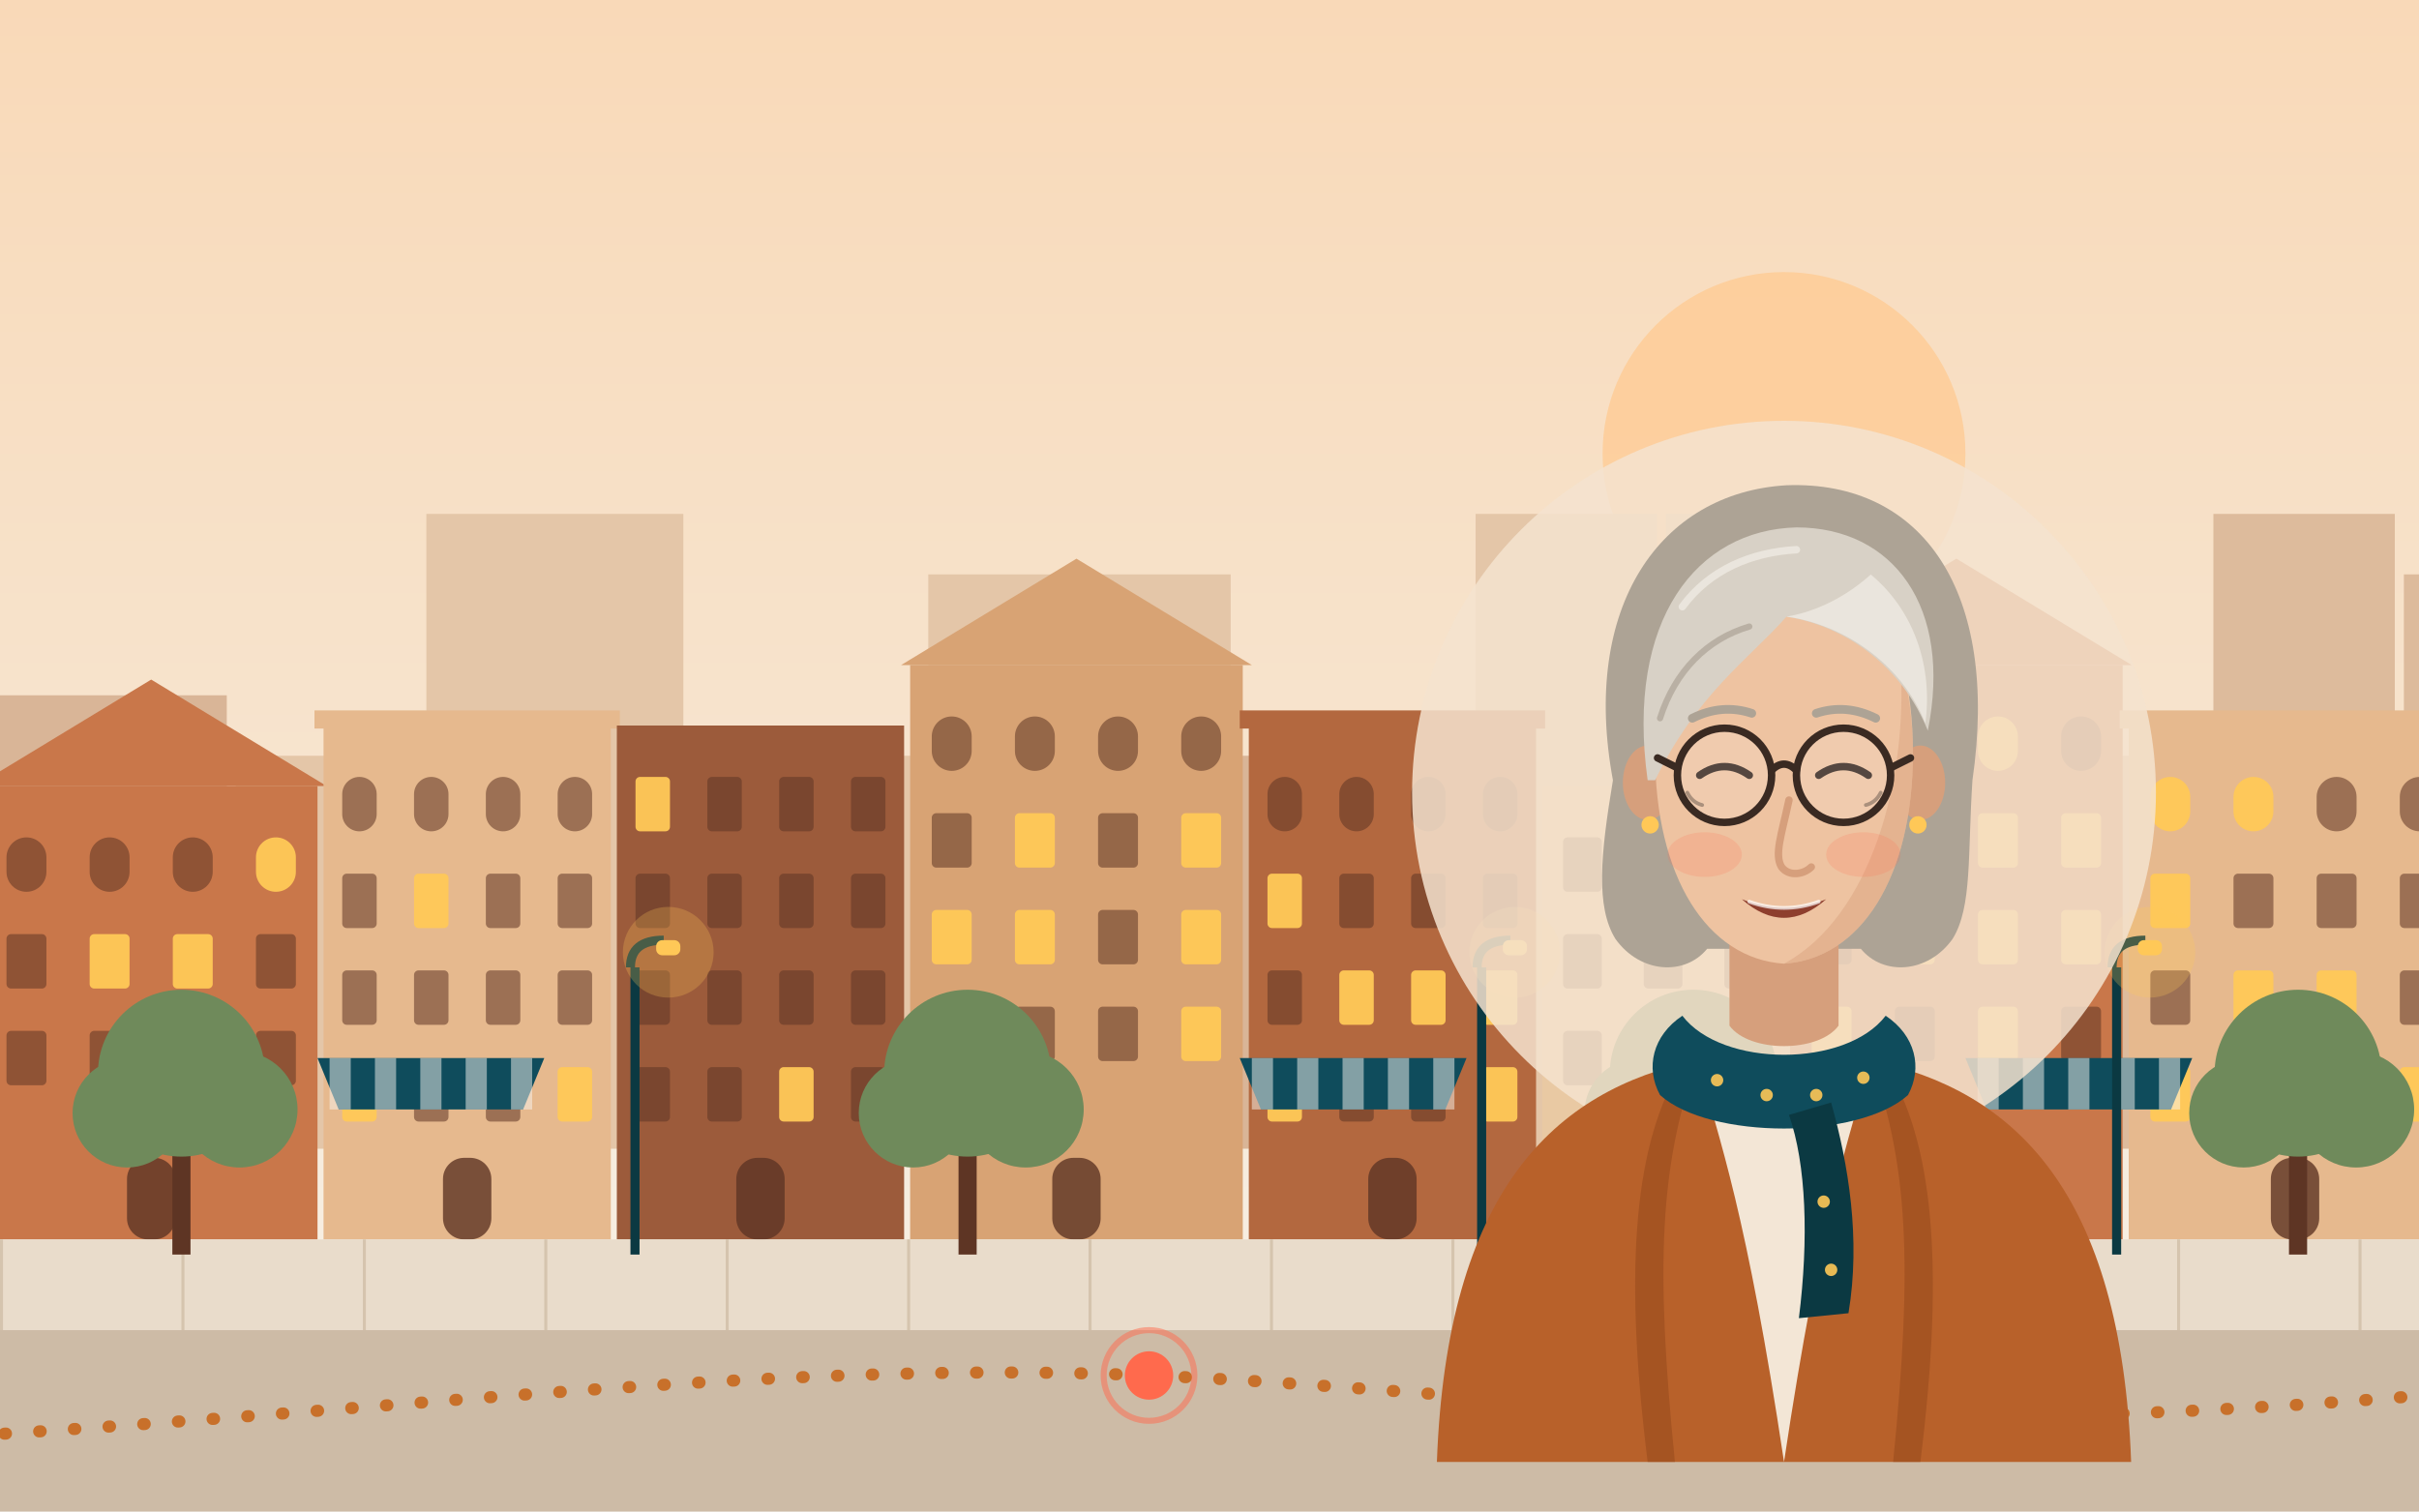
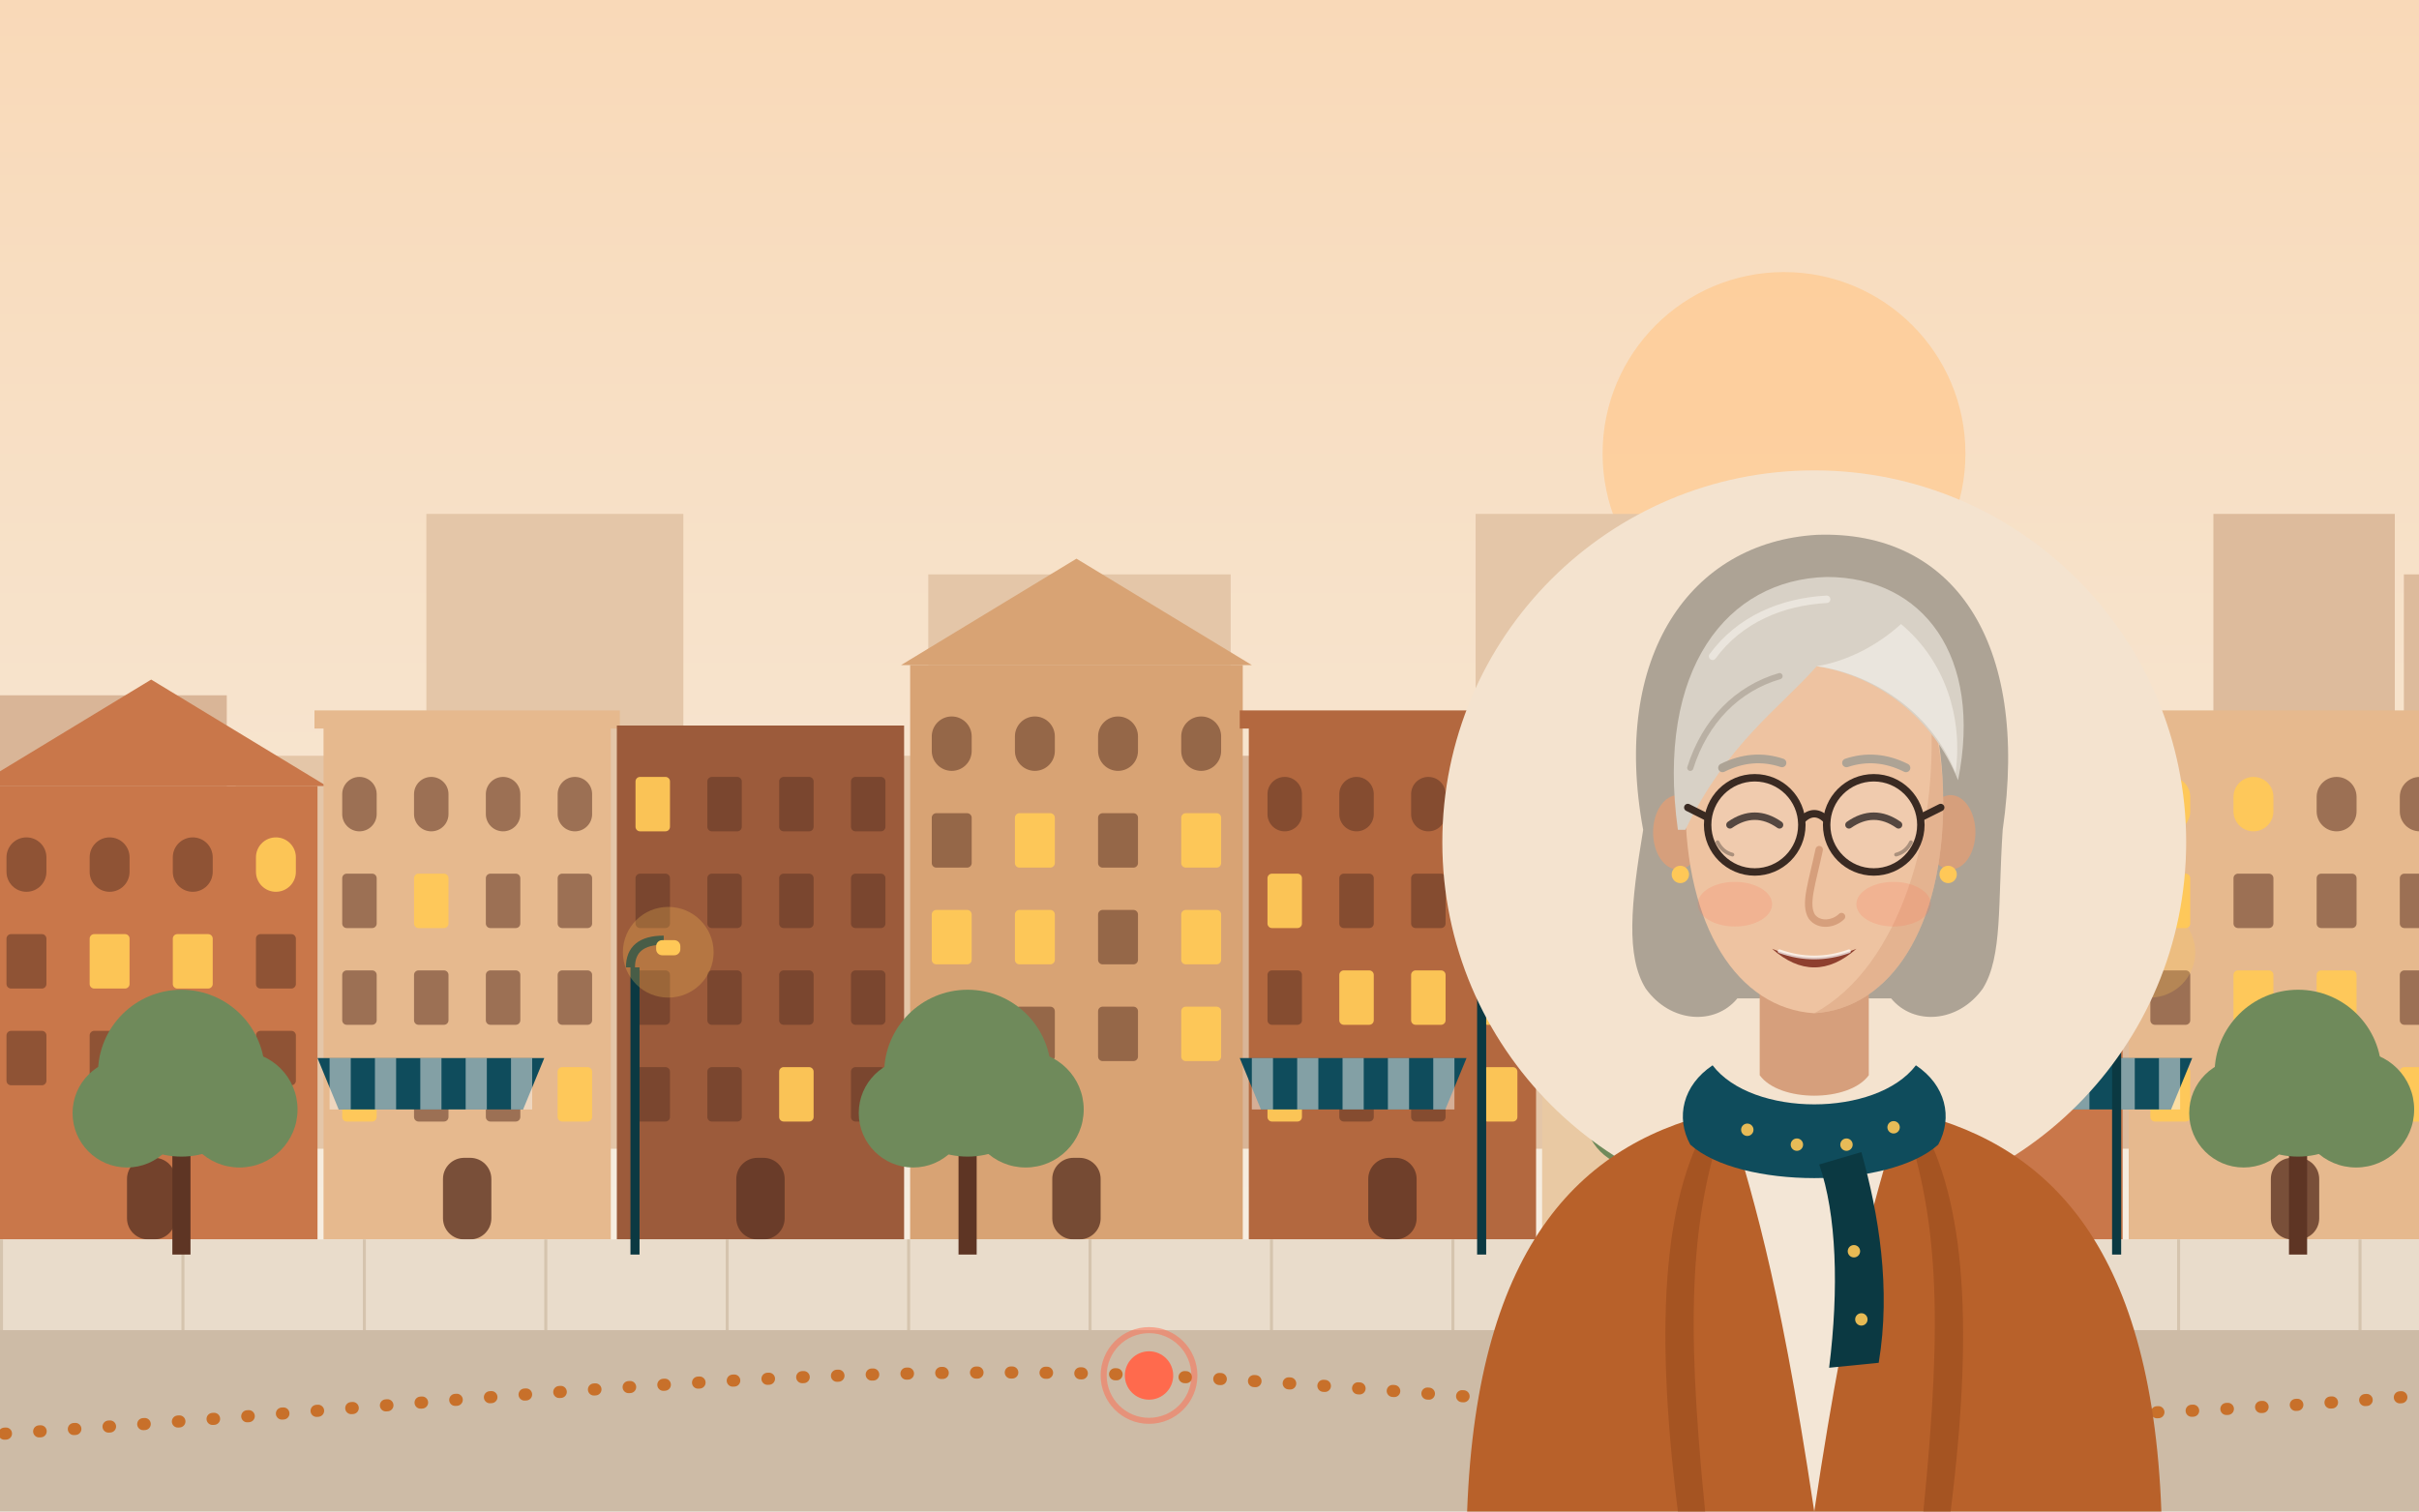
<svg xmlns="http://www.w3.org/2000/svg" viewBox="0 0 1600 1000" width="1600" height="1000" role="img">
  <defs>
    <linearGradient id="sky" x1="0" y1="0" x2="0" y2="1">
      <stop offset="0" stop-color="#F9D9B8" />
      <stop offset=".6" stop-color="#F6E6D2" />
      <stop offset="1" stop-color="#F7F4EE" />
    </linearGradient>
    <linearGradient id="fade" x1="0" y1="0" x2="1" y2="0">
      <stop offset="0" stop-color="#F4E3CF" stop-opacity="0" />
      <stop offset=".55" stop-color="#F4E3CF" stop-opacity=".0" />
      <stop offset="1" stop-color="#F4E3CF" stop-opacity=".0" />
    </linearGradient>
  </defs>
  <rect width="1600" height="1000" fill="url(#sky)" />
  <circle cx="1180" cy="300" r="120" fill="#FFC98E" opacity=".7" />
  <rect x="-20" y="460" width="170" height="300" fill="#D9B597" />
  <rect x="156" y="500" width="120" height="260" fill="#E4C6A8" />
  <rect x="282" y="340" width="170" height="420" fill="#E4C6A8" />
  <rect x="458" y="500" width="150" height="260" fill="#E4C6A8" />
  <rect x="614" y="380" width="200" height="380" fill="#E4C6A8" />
  <rect x="820" y="500" width="150" height="260" fill="#D9B597" />
  <rect x="976" y="340" width="120" height="420" fill="#E4C6A8" />
  <rect x="1102" y="340" width="150" height="420" fill="#E4C6A8" />
  <rect x="1258" y="500" width="200" height="260" fill="#DDBB9C" />
  <rect x="1464" y="340" width="120" height="420" fill="#DDBB9C" />
  <rect x="1590" y="380" width="170" height="380" fill="#DDBB9C" />
  <rect x="-10" y="520" width="220" height="300" fill="#C9774A" />
  <path d="M-16 520 L100 449.6 L216 520Z" fill="#C9774A" />
  <rect x="4.3" y="554" width="26.4" height="36" rx="13.2" fill="#5E3524" opacity="0.55" />
  <rect x="59.3" y="554" width="26.4" height="36" rx="13.2" fill="#5E3524" opacity="0.55" />
  <rect x="114.3" y="554" width="26.4" height="36" rx="13.2" fill="#5E3524" opacity="0.55" />
  <rect x="169.3" y="554" width="26.4" height="36" rx="13.2" fill="#FFC857" opacity="0.95" />
  <rect x="4.3" y="618" width="26.4" height="36" rx="3" fill="#5E3524" opacity="0.55" />
  <rect x="59.3" y="618" width="26.4" height="36" rx="3" fill="#FFC857" opacity="0.95" />
  <rect x="114.3" y="618" width="26.4" height="36" rx="3" fill="#FFC857" opacity="0.95" />
  <rect x="169.3" y="618" width="26.4" height="36" rx="3" fill="#5E3524" opacity="0.55" />
  <rect x="4.3" y="682" width="26.4" height="36" rx="3" fill="#5E3524" opacity="0.55" />
  <rect x="59.3" y="682" width="26.4" height="36" rx="3" fill="#5E3524" opacity="0.55" />
  <rect x="114.3" y="682" width="26.4" height="36" rx="3" fill="#5E3524" opacity="0.55" />
  <rect x="169.3" y="682" width="26.4" height="36" rx="3" fill="#5E3524" opacity="0.55" />
  <rect x="84" y="766" width="32" height="54" rx="14" fill="#5E3524" opacity=".8" />
  <rect x="214" y="480" width="190" height="340" fill="#E6B98E" />
  <rect x="208" y="470" width="202" height="12" fill="#E6B98E" />
  <rect x="226.35" y="514" width="22.8" height="36" rx="11.4" fill="#5E3524" opacity="0.55" />
  <rect x="273.85" y="514" width="22.8" height="36" rx="11.4" fill="#5E3524" opacity="0.55" />
  <rect x="321.35" y="514" width="22.8" height="36" rx="11.4" fill="#5E3524" opacity="0.55" />
  <rect x="368.85" y="514" width="22.8" height="36" rx="11.4" fill="#5E3524" opacity="0.55" />
  <rect x="226.35" y="578" width="22.8" height="36" rx="3" fill="#5E3524" opacity="0.55" />
  <rect x="273.85" y="578" width="22.8" height="36" rx="3" fill="#FFC857" opacity="0.95" />
  <rect x="321.35" y="578" width="22.8" height="36" rx="3" fill="#5E3524" opacity="0.55" />
  <rect x="368.85" y="578" width="22.8" height="36" rx="3" fill="#5E3524" opacity="0.55" />
  <rect x="226.35" y="642" width="22.8" height="36" rx="3" fill="#5E3524" opacity="0.55" />
  <rect x="273.85" y="642" width="22.8" height="36" rx="3" fill="#5E3524" opacity="0.55" />
  <rect x="321.35" y="642" width="22.8" height="36" rx="3" fill="#5E3524" opacity="0.55" />
  <rect x="368.85" y="642" width="22.8" height="36" rx="3" fill="#5E3524" opacity="0.55" />
  <rect x="226.35" y="706" width="22.8" height="36" rx="3" fill="#FFC857" opacity="0.95" />
  <rect x="273.85" y="706" width="22.8" height="36" rx="3" fill="#5E3524" opacity="0.55" />
  <rect x="321.35" y="706" width="22.8" height="36" rx="3" fill="#5E3524" opacity="0.55" />
  <rect x="368.85" y="706" width="22.8" height="36" rx="3" fill="#FFC857" opacity="0.95" />
  <rect x="293" y="766" width="32" height="54" rx="14" fill="#5E3524" opacity=".8" />
  <rect x="408" y="480" width="190" height="340" fill="#9C5B3B" />
  <rect x="420.35" y="514" width="22.8" height="36" rx="3" fill="#FFC857" opacity="0.95" />
  <rect x="467.85" y="514" width="22.8" height="36" rx="3" fill="#5E3524" opacity="0.55" />
  <rect x="515.35" y="514" width="22.8" height="36" rx="3" fill="#5E3524" opacity="0.55" />
  <rect x="562.85" y="514" width="22.8" height="36" rx="3" fill="#5E3524" opacity="0.55" />
  <rect x="420.35" y="578" width="22.8" height="36" rx="3" fill="#5E3524" opacity="0.55" />
  <rect x="467.85" y="578" width="22.8" height="36" rx="3" fill="#5E3524" opacity="0.55" />
  <rect x="515.35" y="578" width="22.8" height="36" rx="3" fill="#5E3524" opacity="0.55" />
  <rect x="562.85" y="578" width="22.8" height="36" rx="3" fill="#5E3524" opacity="0.55" />
  <rect x="420.35" y="642" width="22.8" height="36" rx="3" fill="#5E3524" opacity="0.55" />
  <rect x="467.85" y="642" width="22.8" height="36" rx="3" fill="#5E3524" opacity="0.55" />
  <rect x="515.35" y="642" width="22.8" height="36" rx="3" fill="#5E3524" opacity="0.55" />
  <rect x="562.85" y="642" width="22.8" height="36" rx="3" fill="#5E3524" opacity="0.55" />
  <rect x="420.35" y="706" width="22.8" height="36" rx="3" fill="#5E3524" opacity="0.55" />
  <rect x="467.85" y="706" width="22.8" height="36" rx="3" fill="#5E3524" opacity="0.55" />
  <rect x="515.35" y="706" width="22.8" height="36" rx="3" fill="#FFC857" opacity="0.95" />
  <rect x="562.85" y="706" width="22.8" height="36" rx="3" fill="#5E3524" opacity="0.55" />
  <rect x="487" y="766" width="32" height="54" rx="14" fill="#5E3524" opacity=".8" />
  <rect x="602" y="440" width="220" height="380" fill="#D8A374" />
  <path d="M596 440 L712 369.6 L828 440Z" fill="#D8A374" />
  <rect x="616.3" y="474" width="26.4" height="36" rx="13.2" fill="#5E3524" opacity="0.55" />
  <rect x="671.3" y="474" width="26.4" height="36" rx="13.2" fill="#5E3524" opacity="0.55" />
  <rect x="726.3" y="474" width="26.4" height="36" rx="13.2" fill="#5E3524" opacity="0.55" />
  <rect x="781.3" y="474" width="26.4" height="36" rx="13.2" fill="#5E3524" opacity="0.55" />
  <rect x="616.3" y="538" width="26.4" height="36" rx="3" fill="#5E3524" opacity="0.55" />
  <rect x="671.3" y="538" width="26.4" height="36" rx="3" fill="#FFC857" opacity="0.95" />
  <rect x="726.3" y="538" width="26.4" height="36" rx="3" fill="#5E3524" opacity="0.55" />
  <rect x="781.3" y="538" width="26.4" height="36" rx="3" fill="#FFC857" opacity="0.95" />
  <rect x="616.3" y="602" width="26.4" height="36" rx="3" fill="#FFC857" opacity="0.95" />
  <rect x="671.3" y="602" width="26.4" height="36" rx="3" fill="#FFC857" opacity="0.95" />
  <rect x="726.3" y="602" width="26.4" height="36" rx="3" fill="#5E3524" opacity="0.55" />
  <rect x="781.3" y="602" width="26.4" height="36" rx="3" fill="#FFC857" opacity="0.95" />
  <rect x="616.3" y="666" width="26.4" height="36" rx="3" fill="#FFC857" opacity="0.95" />
  <rect x="671.3" y="666" width="26.4" height="36" rx="3" fill="#5E3524" opacity="0.55" />
  <rect x="726.3" y="666" width="26.4" height="36" rx="3" fill="#5E3524" opacity="0.55" />
  <rect x="781.3" y="666" width="26.4" height="36" rx="3" fill="#FFC857" opacity="0.95" />
  <rect x="696" y="766" width="32" height="54" rx="14" fill="#5E3524" opacity=".8" />
  <rect x="826" y="480" width="190" height="340" fill="#B3683F" />
  <rect x="820" y="470" width="202" height="12" fill="#B3683F" />
  <rect x="838.35" y="514" width="22.8" height="36" rx="11.4" fill="#5E3524" opacity="0.55" />
  <rect x="885.85" y="514" width="22.8" height="36" rx="11.4" fill="#5E3524" opacity="0.55" />
  <rect x="933.35" y="514" width="22.8" height="36" rx="11.4" fill="#5E3524" opacity="0.55" />
  <rect x="980.85" y="514" width="22.8" height="36" rx="11.4" fill="#5E3524" opacity="0.55" />
  <rect x="838.35" y="578" width="22.8" height="36" rx="3" fill="#FFC857" opacity="0.95" />
  <rect x="885.85" y="578" width="22.8" height="36" rx="3" fill="#5E3524" opacity="0.55" />
  <rect x="933.35" y="578" width="22.8" height="36" rx="3" fill="#5E3524" opacity="0.55" />
  <rect x="980.85" y="578" width="22.8" height="36" rx="3" fill="#5E3524" opacity="0.55" />
  <rect x="838.35" y="642" width="22.8" height="36" rx="3" fill="#5E3524" opacity="0.55" />
  <rect x="885.85" y="642" width="22.8" height="36" rx="3" fill="#FFC857" opacity="0.95" />
  <rect x="933.35" y="642" width="22.8" height="36" rx="3" fill="#FFC857" opacity="0.95" />
  <rect x="980.85" y="642" width="22.8" height="36" rx="3" fill="#FFC857" opacity="0.95" />
  <rect x="838.35" y="706" width="22.8" height="36" rx="3" fill="#FFC857" opacity="0.95" />
  <rect x="885.85" y="706" width="22.8" height="36" rx="3" fill="#5E3524" opacity="0.55" />
  <rect x="933.35" y="706" width="22.8" height="36" rx="3" fill="#5E3524" opacity="0.55" />
  <rect x="980.85" y="706" width="22.8" height="36" rx="3" fill="#FFC857" opacity="0.95" />
  <rect x="905" y="766" width="32" height="54" rx="14" fill="#5E3524" opacity=".8" />
  <rect x="1020" y="520" width="160" height="300" fill="#E9C9A3" />
  <rect x="1033.87" y="554" width="25.6" height="36" rx="3" fill="#5E3524" opacity="0.55" />
  <rect x="1087.2" y="554" width="25.6" height="36" rx="3" fill="#5E3524" opacity="0.55" />
  <rect x="1140.53" y="554" width="25.6" height="36" rx="3" fill="#5E3524" opacity="0.55" />
  <rect x="1033.87" y="618" width="25.6" height="36" rx="3" fill="#5E3524" opacity="0.55" />
  <rect x="1087.2" y="618" width="25.6" height="36" rx="3" fill="#5E3524" opacity="0.55" />
  <rect x="1140.53" y="618" width="25.6" height="36" rx="3" fill="#5E3524" opacity="0.55" />
  <rect x="1033.87" y="682" width="25.6" height="36" rx="3" fill="#5E3524" opacity="0.55" />
  <rect x="1087.2" y="682" width="25.6" height="36" rx="3" fill="#5E3524" opacity="0.55" />
  <rect x="1140.53" y="682" width="25.6" height="36" rx="3" fill="#FFC857" opacity="0.95" />
  <rect x="1084" y="766" width="32" height="54" rx="14" fill="#5E3524" opacity=".8" />
  <rect x="1184" y="440" width="220" height="380" fill="#C9774A" />
  <path d="M1178 440 L1294 369.6 L1410 440Z" fill="#C9774A" />
  <rect x="1198.3" y="474" width="26.4" height="36" rx="13.2" fill="#5E3524" opacity="0.55" />
  <rect x="1253.3" y="474" width="26.4" height="36" rx="13.2" fill="#5E3524" opacity="0.55" />
  <rect x="1308.3" y="474" width="26.4" height="36" rx="13.2" fill="#FFC857" opacity="0.95" />
  <rect x="1363.3" y="474" width="26.4" height="36" rx="13.2" fill="#5E3524" opacity="0.55" />
  <rect x="1198.3" y="538" width="26.4" height="36" rx="3" fill="#FFC857" opacity="0.95" />
  <rect x="1253.3" y="538" width="26.4" height="36" rx="3" fill="#FFC857" opacity="0.95" />
  <rect x="1308.3" y="538" width="26.4" height="36" rx="3" fill="#FFC857" opacity="0.95" />
  <rect x="1363.3" y="538" width="26.4" height="36" rx="3" fill="#FFC857" opacity="0.95" />
  <rect x="1198.3" y="602" width="26.4" height="36" rx="3" fill="#5E3524" opacity="0.55" />
  <rect x="1253.3" y="602" width="26.4" height="36" rx="3" fill="#FFC857" opacity="0.95" />
  <rect x="1308.3" y="602" width="26.4" height="36" rx="3" fill="#FFC857" opacity="0.95" />
  <rect x="1363.3" y="602" width="26.4" height="36" rx="3" fill="#FFC857" opacity="0.95" />
  <rect x="1198.3" y="666" width="26.4" height="36" rx="3" fill="#FFC857" opacity="0.95" />
  <rect x="1253.3" y="666" width="26.4" height="36" rx="3" fill="#5E3524" opacity="0.55" />
  <rect x="1308.3" y="666" width="26.4" height="36" rx="3" fill="#FFC857" opacity="0.95" />
  <rect x="1363.3" y="666" width="26.4" height="36" rx="3" fill="#5E3524" opacity="0.55" />
  <rect x="1278" y="766" width="32" height="54" rx="14" fill="#5E3524" opacity=".8" />
  <rect x="1408" y="480" width="220" height="340" fill="#E6B98E" />
  <rect x="1402" y="470" width="232" height="12" fill="#E6B98E" />
  <rect x="1422.3" y="514" width="26.4" height="36" rx="13.2" fill="#FFC857" opacity="0.95" />
  <rect x="1477.3" y="514" width="26.4" height="36" rx="13.2" fill="#FFC857" opacity="0.95" />
  <rect x="1532.3" y="514" width="26.4" height="36" rx="13.2" fill="#5E3524" opacity="0.55" />
  <rect x="1587.3" y="514" width="26.4" height="36" rx="13.2" fill="#5E3524" opacity="0.55" />
  <rect x="1422.3" y="578" width="26.4" height="36" rx="3" fill="#FFC857" opacity="0.95" />
  <rect x="1477.3" y="578" width="26.4" height="36" rx="3" fill="#5E3524" opacity="0.55" />
  <rect x="1532.3" y="578" width="26.4" height="36" rx="3" fill="#5E3524" opacity="0.55" />
  <rect x="1587.3" y="578" width="26.4" height="36" rx="3" fill="#5E3524" opacity="0.55" />
  <rect x="1422.3" y="642" width="26.4" height="36" rx="3" fill="#5E3524" opacity="0.55" />
  <rect x="1477.3" y="642" width="26.4" height="36" rx="3" fill="#FFC857" opacity="0.95" />
  <rect x="1532.3" y="642" width="26.4" height="36" rx="3" fill="#FFC857" opacity="0.95" />
  <rect x="1587.3" y="642" width="26.4" height="36" rx="3" fill="#5E3524" opacity="0.55" />
  <rect x="1422.3" y="706" width="26.4" height="36" rx="3" fill="#FFC857" opacity="0.95" />
  <rect x="1477.3" y="706" width="26.4" height="36" rx="3" fill="#5E3524" opacity="0.55" />
  <rect x="1532.3" y="706" width="26.4" height="36" rx="3" fill="#FFC857" opacity="0.95" />
  <rect x="1587.3" y="706" width="26.4" height="36" rx="3" fill="#FFC857" opacity="0.95" />
  <rect x="1502" y="766" width="32" height="54" rx="14" fill="#5E3524" opacity=".8" />
  <path d="M210 700 h150 l-14 34 h-122z" fill="#0F4C5C" />
  <rect x="218" y="700" width="14" height="34" fill="#F7F4EE" opacity=".5" />
  <rect x="248" y="700" width="14" height="34" fill="#F7F4EE" opacity=".5" />
  <rect x="278" y="700" width="14" height="34" fill="#F7F4EE" opacity=".5" />
  <rect x="308" y="700" width="14" height="34" fill="#F7F4EE" opacity=".5" />
  <rect x="338" y="700" width="14" height="34" fill="#F7F4EE" opacity=".5" />
  <path d="M820 700 h150 l-14 34 h-122z" fill="#0F4C5C" />
  <rect x="828" y="700" width="14" height="34" fill="#F7F4EE" opacity=".5" />
  <rect x="858" y="700" width="14" height="34" fill="#F7F4EE" opacity=".5" />
  <rect x="888" y="700" width="14" height="34" fill="#F7F4EE" opacity=".5" />
  <rect x="918" y="700" width="14" height="34" fill="#F7F4EE" opacity=".5" />
  <rect x="948" y="700" width="14" height="34" fill="#F7F4EE" opacity=".5" />
  <path d="M1300 700 h150 l-14 34 h-122z" fill="#0F4C5C" />
  <rect x="1308" y="700" width="14" height="34" fill="#F7F4EE" opacity=".5" />
  <rect x="1338" y="700" width="14" height="34" fill="#F7F4EE" opacity=".5" />
  <rect x="1368" y="700" width="14" height="34" fill="#F7F4EE" opacity=".5" />
  <rect x="1398" y="700" width="14" height="34" fill="#F7F4EE" opacity=".5" />
  <rect x="1428" y="700" width="14" height="34" fill="#F7F4EE" opacity=".5" />
  <rect y="820" width="1600" height="60" fill="#E9DCCB" />
  <rect y="880" width="1600" height="120" fill="#CDBBA6" />
  <rect x="0" y="820" width="2" height="60" fill="#D5C4AE" />
  <rect x="120" y="820" width="2" height="60" fill="#D5C4AE" />
  <rect x="240" y="820" width="2" height="60" fill="#D5C4AE" />
  <rect x="360" y="820" width="2" height="60" fill="#D5C4AE" />
  <rect x="480" y="820" width="2" height="60" fill="#D5C4AE" />
  <rect x="600" y="820" width="2" height="60" fill="#D5C4AE" />
  <rect x="720" y="820" width="2" height="60" fill="#D5C4AE" />
  <rect x="840" y="820" width="2" height="60" fill="#D5C4AE" />
  <rect x="960" y="820" width="2" height="60" fill="#D5C4AE" />
  <rect x="1080" y="820" width="2" height="60" fill="#D5C4AE" />
  <rect x="1200" y="820" width="2" height="60" fill="#D5C4AE" />
  <rect x="1320" y="820" width="2" height="60" fill="#D5C4AE" />
  <rect x="1440" y="820" width="2" height="60" fill="#D5C4AE" />
  <rect x="1560" y="820" width="2" height="60" fill="#D5C4AE" />
  <rect x="114" y="746" width="12" height="84" fill="#5E3524" />
  <circle cx="120" cy="710" r="55.2" fill="#6F8A5B" />
  <circle cx="84" cy="736.4" r="36" fill="#6F8A5B" />
  <circle cx="158.4" cy="734" r="38.4" fill="#6F8A5B" />
  <rect x="634" y="746" width="12" height="84" fill="#5E3524" />
  <circle cx="640" cy="710" r="55.2" fill="#6F8A5B" />
  <circle cx="604" cy="736.4" r="36" fill="#6F8A5B" />
  <circle cx="678.4" cy="734" r="38.4" fill="#6F8A5B" />
  <rect x="1114" y="746" width="12" height="84" fill="#5E3524" />
  <circle cx="1120" cy="710" r="55.2" fill="#6F8A5B" />
  <circle cx="1084" cy="736.4" r="36" fill="#6F8A5B" />
  <circle cx="1158.4" cy="734" r="38.4" fill="#6F8A5B" />
  <rect x="1514" y="746" width="12" height="84" fill="#5E3524" />
  <circle cx="1520" cy="710" r="55.2" fill="#6F8A5B" />
  <circle cx="1484" cy="736.4" r="36" fill="#6F8A5B" />
  <circle cx="1558.4" cy="734" r="38.4" fill="#6F8A5B" />
  <rect x="417" y="640" width="6" height="190" fill="#0B3942" />
  <path d="M417 640 q0 -18 22 -18" fill="none" stroke="#0B3942" stroke-width="6" />
  <circle cx="442" cy="630" r="30" fill="#FFC857" opacity=".25" />
  <rect x="434" y="622" width="16" height="10" rx="4" fill="#FFC857" />
  <rect x="977" y="640" width="6" height="190" fill="#0B3942" />
  <path d="M977 640 q0 -18 22 -18" fill="none" stroke="#0B3942" stroke-width="6" />
  <circle cx="1002" cy="630" r="30" fill="#FFC857" opacity=".25" />
  <rect x="994" y="622" width="16" height="10" rx="4" fill="#FFC857" />
  <rect x="1397" y="640" width="6" height="190" fill="#0B3942" />
  <path d="M1397 640 q0 -18 22 -18" fill="none" stroke="#0B3942" stroke-width="6" />
  <circle cx="1422" cy="630" r="30" fill="#FFC857" opacity=".25" />
  <rect x="1414" y="622" width="16" height="10" rx="4" fill="#FFC857" />
  <path d="M-20 950 C300 930 520 900 760 910 S1200 960 1640 920" fill="none" stroke="#C8702A" stroke-width="8" stroke-linecap="round" stroke-dasharray="1 22" />
  <circle cx="760" cy="910" r="16" fill="#FF6A4D" />
  <circle cx="760" cy="910" r="30" fill="none" stroke="#FF6A4D" stroke-width="4" opacity=".5" />
-   <g transform="translate(1180 1000) scale(0.82) translate(-400 -1060)">
-     <circle cx="400" cy="480" r="300" fill="#F4E3CF" opacity=".85" />
+   <g transform="translate(1200 1000) scale(0.82) translate(-400 -1020)">
+     <circle cx="400" cy="480" r="300" fill="#F4E3CF" />
    <circle cx="468" cy="330" r="62" fill="#ADA395" />
    <path d="M262 470 C236 330 300 238 402 232 C512 228 574 318 552 470 C548 530 552 572 536 598 C516 626 480 628 462 606 L338 606 C320 628 284 626 264 598 C248 572 252 530 262 470Z" fill="#ADA395" />
    <path d="M356 560 L356 668 C372 690 428 690 444 668 L444 560Z" fill="#D69F7C" />
    <g transform="translate(0 -40)">
      <path d="M120 1060 C128 842 214 760 330 736 L400 760 L470 736 C586 760 672 842 680 1060Z" fill="#B8612A" />
      <path d="M330 736 L400 760 L470 736 C452 800 430 860 400 1060 C370 860 348 800 330 736Z" fill="#F3E6D6" />
      <path d="M330 736 C300 820 296 900 312 1060 L290 1060 C270 900 280 800 318 740Z" fill="#96491C" opacity=".55" />
      <path d="M470 736 C500 820 504 900 488 1060 L510 1060 C530 900 520 800 482 740Z" fill="#96491C" opacity=".55" />
      <path d="M318 700 C350 742 450 742 482 700 C506 716 512 742 500 764 C460 800 340 800 300 764 C288 742 294 716 318 700Z" fill="#0F4C5C" />
      <path d="M438 770 C452 820 462 880 452 940 L412 944 C420 880 418 820 404 780Z" fill="#0B3942" />
      <g fill="#FFC857" opacity=".9">
        <circle cx="346" cy="752" r="5" />
        <circle cx="386" cy="764" r="5" />
        <circle cx="426" cy="764" r="5" />
        <circle cx="464" cy="750" r="5" />
        <circle cx="432" cy="850" r="5" />
        <circle cx="438" cy="905" r="5" />
      </g>
    </g>
    <ellipse cx="290" cy="472" rx="20" ry="30" fill="#D69F7C" />
    <ellipse cx="510" cy="472" rx="20" ry="30" fill="#D69F7C" />
    <circle cx="292" cy="506" r="7" fill="#FFC857" />
    <circle cx="508" cy="506" r="7" fill="#FFC857" />
    <path d="M296 448 C296 338 344 288 400 288 C456 288 504 338 504 448 C504 548 462 614 400 618 C338 614 296 548 296 448Z" fill="#EEC3A1" />
    <path d="M400 618 C462 614 504 548 504 448 C504 420 500 396 494 376 C500 470 470 580 400 618Z" fill="#D69F7C" opacity=".45" />
    <g fill="#FF6A4D" opacity=".18">
      <ellipse cx="336" cy="530" rx="30" ry="18" />
      <ellipse cx="464" cy="530" rx="30" ry="18" />
    </g>
    <path d="M290 470 C272 340 330 268 410 266 C488 266 536 330 516 430 C496 380 452 346 402 338 C372 372 330 400 296 470Z" fill="#D8D1C6" />
    <path d="M402 338 C446 344 494 374 514 424 C520 380 506 334 470 304 C450 322 426 334 402 338Z" fill="#EFEAE2" opacity=".8" />
    <path d="M318 330 C340 300 374 286 410 284" fill="none" stroke="#EFEAE2" stroke-width="6" stroke-linecap="round" opacity=".8" />
    <path d="M300 420 C312 382 338 356 372 346" fill="none" stroke="#ADA395" stroke-width="5" stroke-linecap="round" opacity=".7" />
    <g fill="none" stroke="#ADA395" stroke-width="7" stroke-linecap="round">
      <path d="M326 420 Q350 408 374 416" />
      <path d="M426 416 Q450 408 474 420" />
    </g>
    <g fill="none" stroke="#3A2A22" stroke-width="6" stroke-linecap="round">
      <path d="M332 466 Q352 452 372 466" />
      <path d="M428 466 Q448 452 468 466" />
    </g>
    <g fill="none" stroke="#3A2A22" stroke-width="3" stroke-linecap="round" opacity=".45">
      <path d="M322 480 Q326 488 334 490" />
      <path d="M478 480 Q474 488 466 490" />
    </g>
    <g fill="#FFFFFF" fill-opacity=".14" stroke="#3A2A22" stroke-width="6">
      <circle cx="352" cy="466" r="38" />
      <circle cx="448" cy="466" r="38" />
    </g>
    <path d="M390 462 Q400 452 410 462" fill="none" stroke="#3A2A22" stroke-width="6" stroke-linecap="round" />
    <g stroke="#3A2A22" stroke-width="6" stroke-linecap="round">
      <path d="M314 460 L298 452" />
      <path d="M486 460 L502 452" />
    </g>
    <path d="M404 486 C398 514 392 530 398 540 C404 548 416 546 422 540" fill="none" stroke="#D69F7C" stroke-width="6" stroke-linecap="round" />
    <path d="M366 566 Q400 596 434 566 Q400 580 366 566Z" fill="#8E3F2E" />
    <path d="M372 568 Q400 578 428 568" fill="none" stroke="#FFFFFF" stroke-width="3" opacity=".7" stroke-linecap="round" />
  </g>
</svg>
